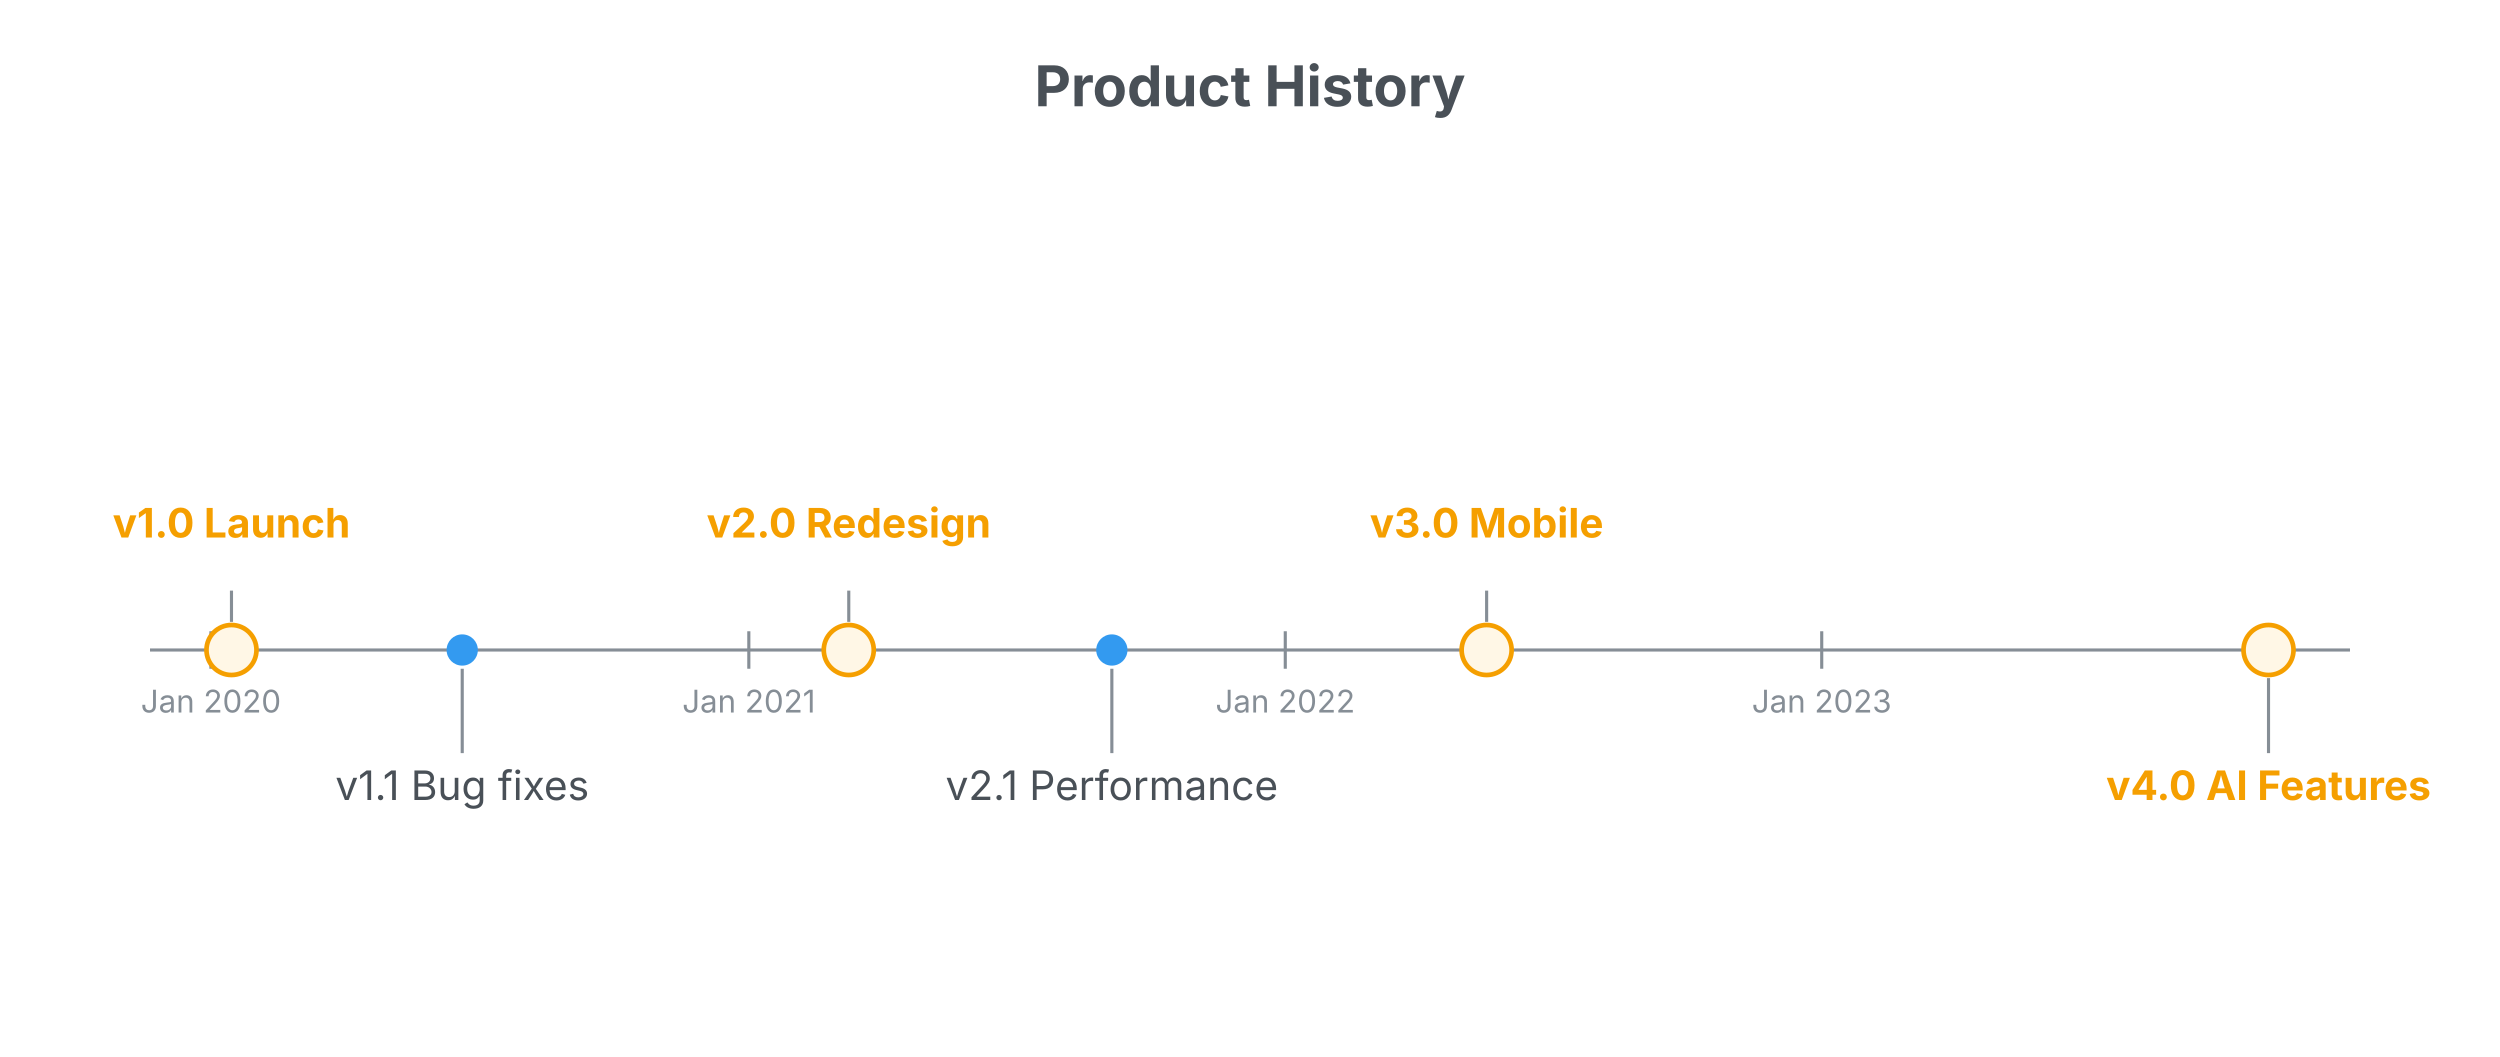
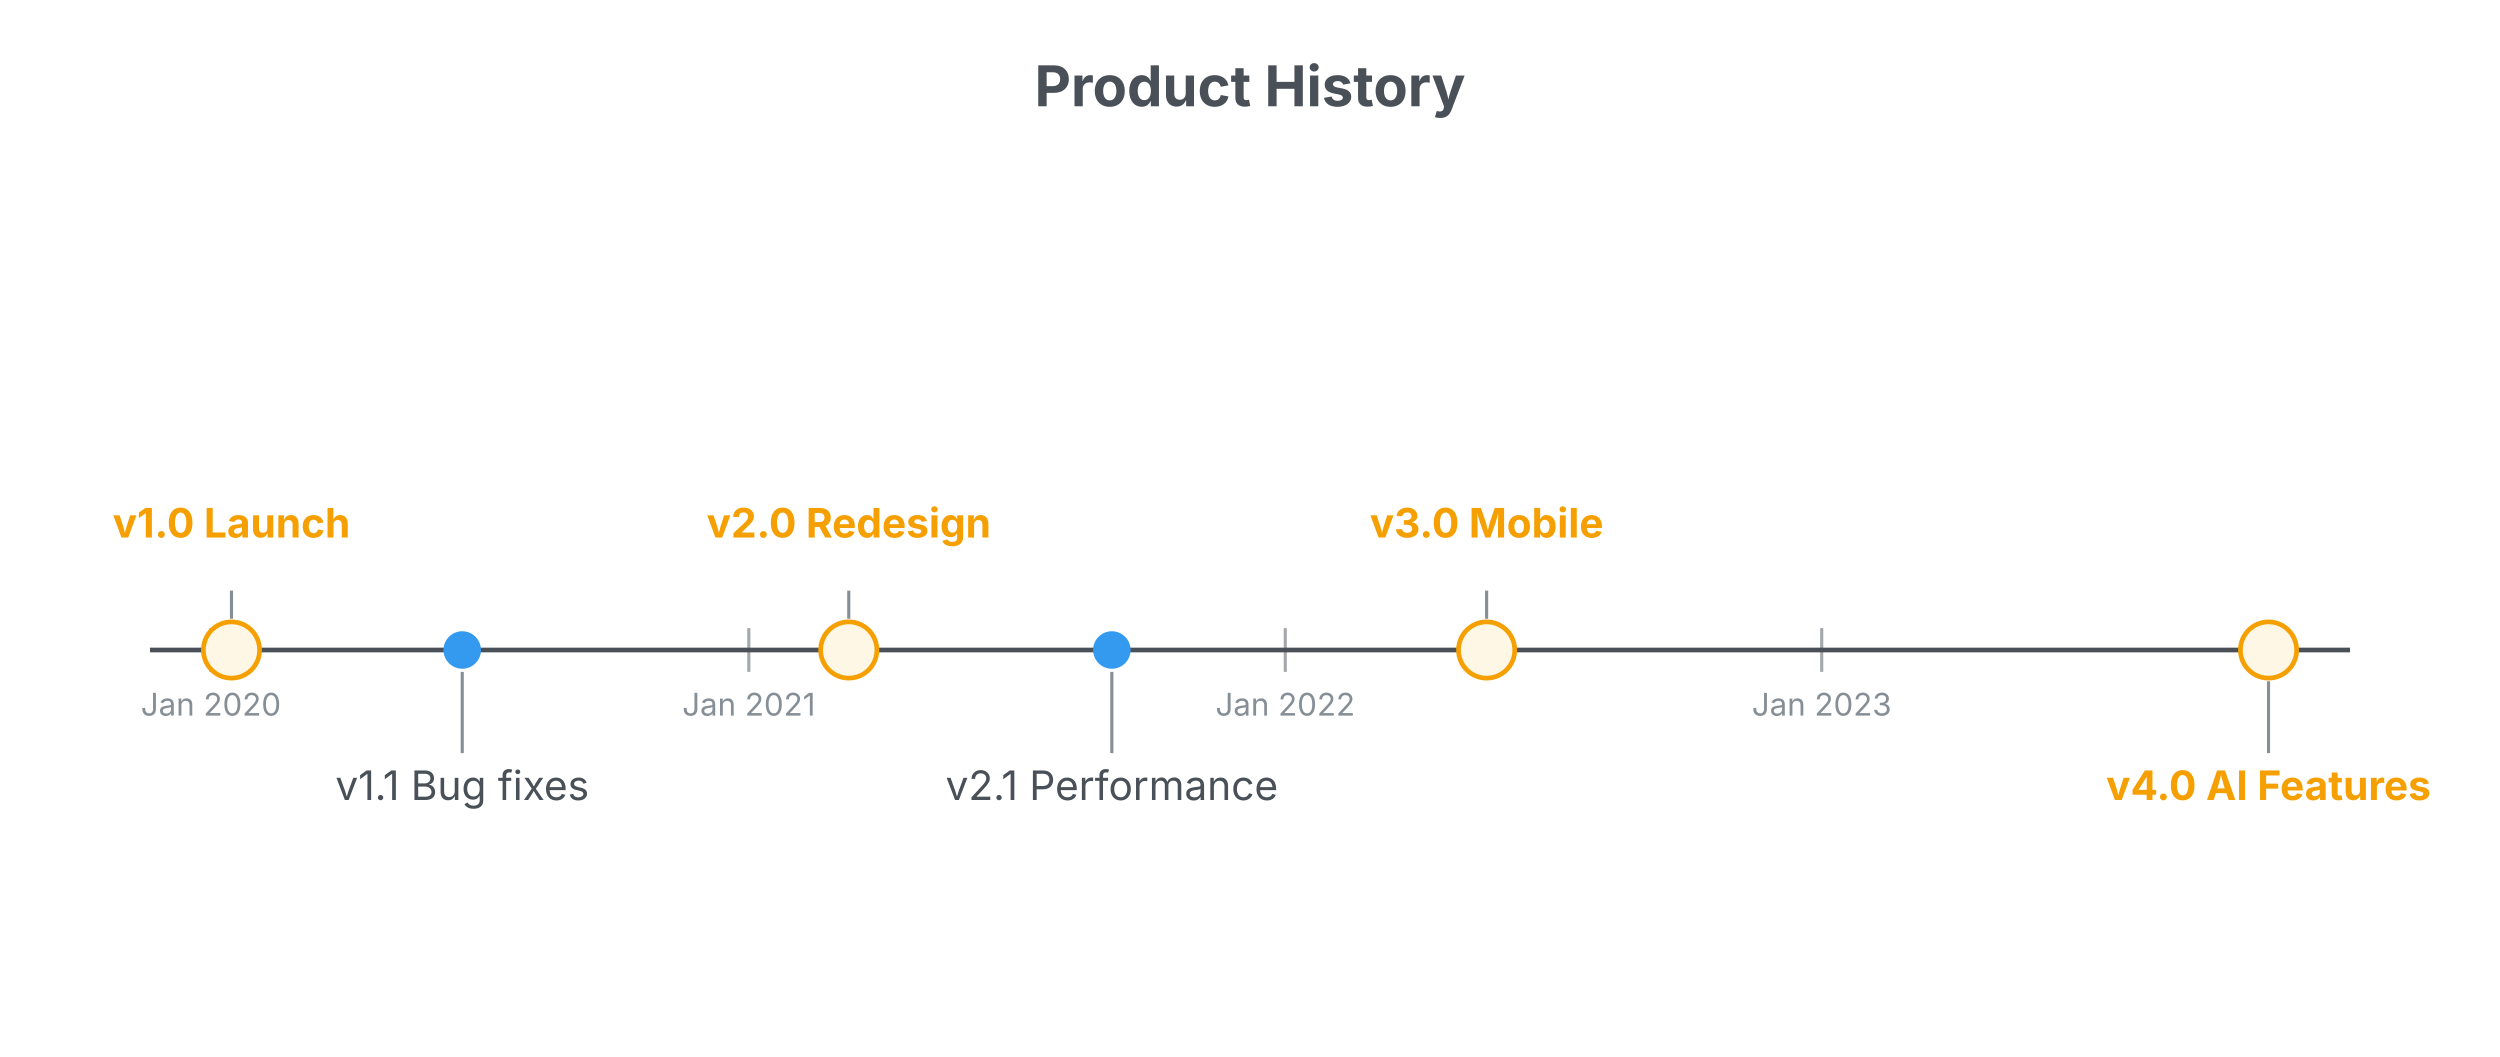
<svg xmlns="http://www.w3.org/2000/svg" width="800" height="338" viewBox="0 0 800 338">
  <text x="400" y="34" text-anchor="middle" font-family="Inter, system-ui, -apple-system, sans-serif" font-size="18" font-weight="700" fill="#495057">Product History</text>
  <g class="timeline-diagram" transform="translate(0,48)">
    <defs />
-     <line x1="48" y1="160" x2="752" y2="160" stroke="#868e96" stroke-width="1" />
-     <line x1="67.49" y1="154" x2="67.49" y2="166" stroke="#868e96" stroke-width="1" />
-     <text x="67.49" y="180" text-anchor="middle" font-family="Inter, system-ui, -apple-system, sans-serif" font-size="10" fill="#868e96">Jan 2020</text>
-     <line x1="239.624" y1="154" x2="239.624" y2="166" stroke="#868e96" stroke-width="1" />
-     <text x="239.624" y="180" text-anchor="middle" font-family="Inter, system-ui, -apple-system, sans-serif" font-size="10" fill="#868e96">Jan 2021</text>
-     <line x1="411.287" y1="154" x2="411.287" y2="166" stroke="#868e96" stroke-width="1" />
-     <text x="411.287" y="180" text-anchor="middle" font-family="Inter, system-ui, -apple-system, sans-serif" font-size="10" fill="#868e96">Jan 2022</text>
-     <line x1="582.951" y1="154" x2="582.951" y2="166" stroke="#868e96" stroke-width="1" />
-     <text x="582.951" y="180" text-anchor="middle" font-family="Inter, system-ui, -apple-system, sans-serif" font-size="10" fill="#868e96">Jan 2023</text>
-     <line x1="74.074" y1="151" x2="74.074" y2="141" stroke="#868e96" stroke-width="1" />
-     <circle cx="74.074" cy="160" r="8" fill="#fff7e6" stroke="#f59f00" stroke-width="1.5" />
+     <line x1="48" y1="160" x2="752" y2="160" stroke="#495057" stroke-width="1.5" />
+     <line x1="67.49" y1="153" x2="67.49" y2="167" stroke="#495057" stroke-width="1" opacity="0.5" />
+     <text x="67.49" y="181" text-anchor="middle" font-family="Inter, system-ui, -apple-system, sans-serif" font-size="10" fill="#868e96">Jan 2020</text>
+     <line x1="239.624" y1="153" x2="239.624" y2="167" stroke="#495057" stroke-width="1" opacity="0.5" />
+     <text x="239.624" y="181" text-anchor="middle" font-family="Inter, system-ui, -apple-system, sans-serif" font-size="10" fill="#868e96">Jan 2021</text>
+     <line x1="411.287" y1="153" x2="411.287" y2="167" stroke="#495057" stroke-width="1" opacity="0.5" />
+     <text x="411.287" y="181" text-anchor="middle" font-family="Inter, system-ui, -apple-system, sans-serif" font-size="10" fill="#868e96">Jan 2022</text>
+     <line x1="582.951" y1="153" x2="582.951" y2="167" stroke="#495057" stroke-width="1" opacity="0.5" />
+     <text x="582.951" y="181" text-anchor="middle" font-family="Inter, system-ui, -apple-system, sans-serif" font-size="10" fill="#868e96">Jan 2023</text>
+     <line x1="74.074" y1="150" x2="74.074" y2="141" stroke="#868e96" stroke-width="1" />
+     <circle cx="74.074" cy="160" r="9" fill="#fff7e6" stroke="#f59f00" stroke-width="1.5" />
    <text x="74.074" y="124" text-anchor="middle" font-family="Inter, system-ui, -apple-system, sans-serif" font-size="13" font-weight="700" fill="#f59f00">v1.0 Launch</text>
-     <line x1="147.913" y1="166" x2="147.913" y2="193" stroke="#868e96" stroke-width="1" />
-     <circle cx="147.913" cy="160" r="5" fill="#339af0" stroke="none" stroke-width="1.5" />
+     <line x1="147.913" y1="167" x2="147.913" y2="193" stroke="#868e96" stroke-width="1" />
+     <circle cx="147.913" cy="160" r="6" fill="#339af0" stroke="none" stroke-width="1.5" />
    <text x="147.913" y="208" text-anchor="middle" font-family="Inter, system-ui, -apple-system, sans-serif" font-size="13" font-weight="400" fill="#495057">v1.1 Bug fixes</text>
-     <line x1="271.605" y1="151" x2="271.605" y2="141" stroke="#868e96" stroke-width="1" />
-     <circle cx="271.605" cy="160" r="8" fill="#fff7e6" stroke="#f59f00" stroke-width="1.5" />
+     <line x1="271.605" y1="150" x2="271.605" y2="141" stroke="#868e96" stroke-width="1" />
+     <circle cx="271.605" cy="160" r="9" fill="#fff7e6" stroke="#f59f00" stroke-width="1.5" />
    <text x="271.605" y="124" text-anchor="middle" font-family="Inter, system-ui, -apple-system, sans-serif" font-size="13" font-weight="700" fill="#f59f00">v2.0 Redesign</text>
-     <line x1="355.791" y1="166" x2="355.791" y2="193" stroke="#868e96" stroke-width="1" />
-     <circle cx="355.791" cy="160" r="5" fill="#339af0" stroke="none" stroke-width="1.5" />
+     <line x1="355.791" y1="167" x2="355.791" y2="193" stroke="#868e96" stroke-width="1" />
+     <circle cx="355.791" cy="160" r="6" fill="#339af0" stroke="none" stroke-width="1.5" />
    <text x="355.791" y="208" text-anchor="middle" font-family="Inter, system-ui, -apple-system, sans-serif" font-size="13" font-weight="400" fill="#495057">v2.1 Performance</text>
-     <line x1="475.72" y1="151" x2="475.72" y2="141" stroke="#868e96" stroke-width="1" />
-     <circle cx="475.72" cy="160" r="8" fill="#fff7e6" stroke="#f59f00" stroke-width="1.5" />
+     <line x1="475.72" y1="150" x2="475.72" y2="141" stroke="#868e96" stroke-width="1" />
+     <circle cx="475.72" cy="160" r="9" fill="#fff7e6" stroke="#f59f00" stroke-width="1.5" />
    <text x="475.72" y="124" text-anchor="middle" font-family="Inter, system-ui, -apple-system, sans-serif" font-size="13" font-weight="700" fill="#f59f00">v3.0 Mobile</text>
-     <line x1="725.926" y1="169" x2="725.926" y2="193" stroke="#868e96" stroke-width="1" />
-     <circle cx="725.926" cy="160" r="8" fill="#fff7e6" stroke="#f59f00" stroke-width="1.5" />
+     <line x1="725.926" y1="170" x2="725.926" y2="193" stroke="#868e96" stroke-width="1" />
+     <circle cx="725.926" cy="160" r="9" fill="#fff7e6" stroke="#f59f00" stroke-width="1.5" />
    <text x="725.926" y="208" text-anchor="middle" font-family="Inter, system-ui, -apple-system, sans-serif" font-size="13" font-weight="700" fill="#f59f00">v4.0 AI Features</text>
  </g>
</svg>
